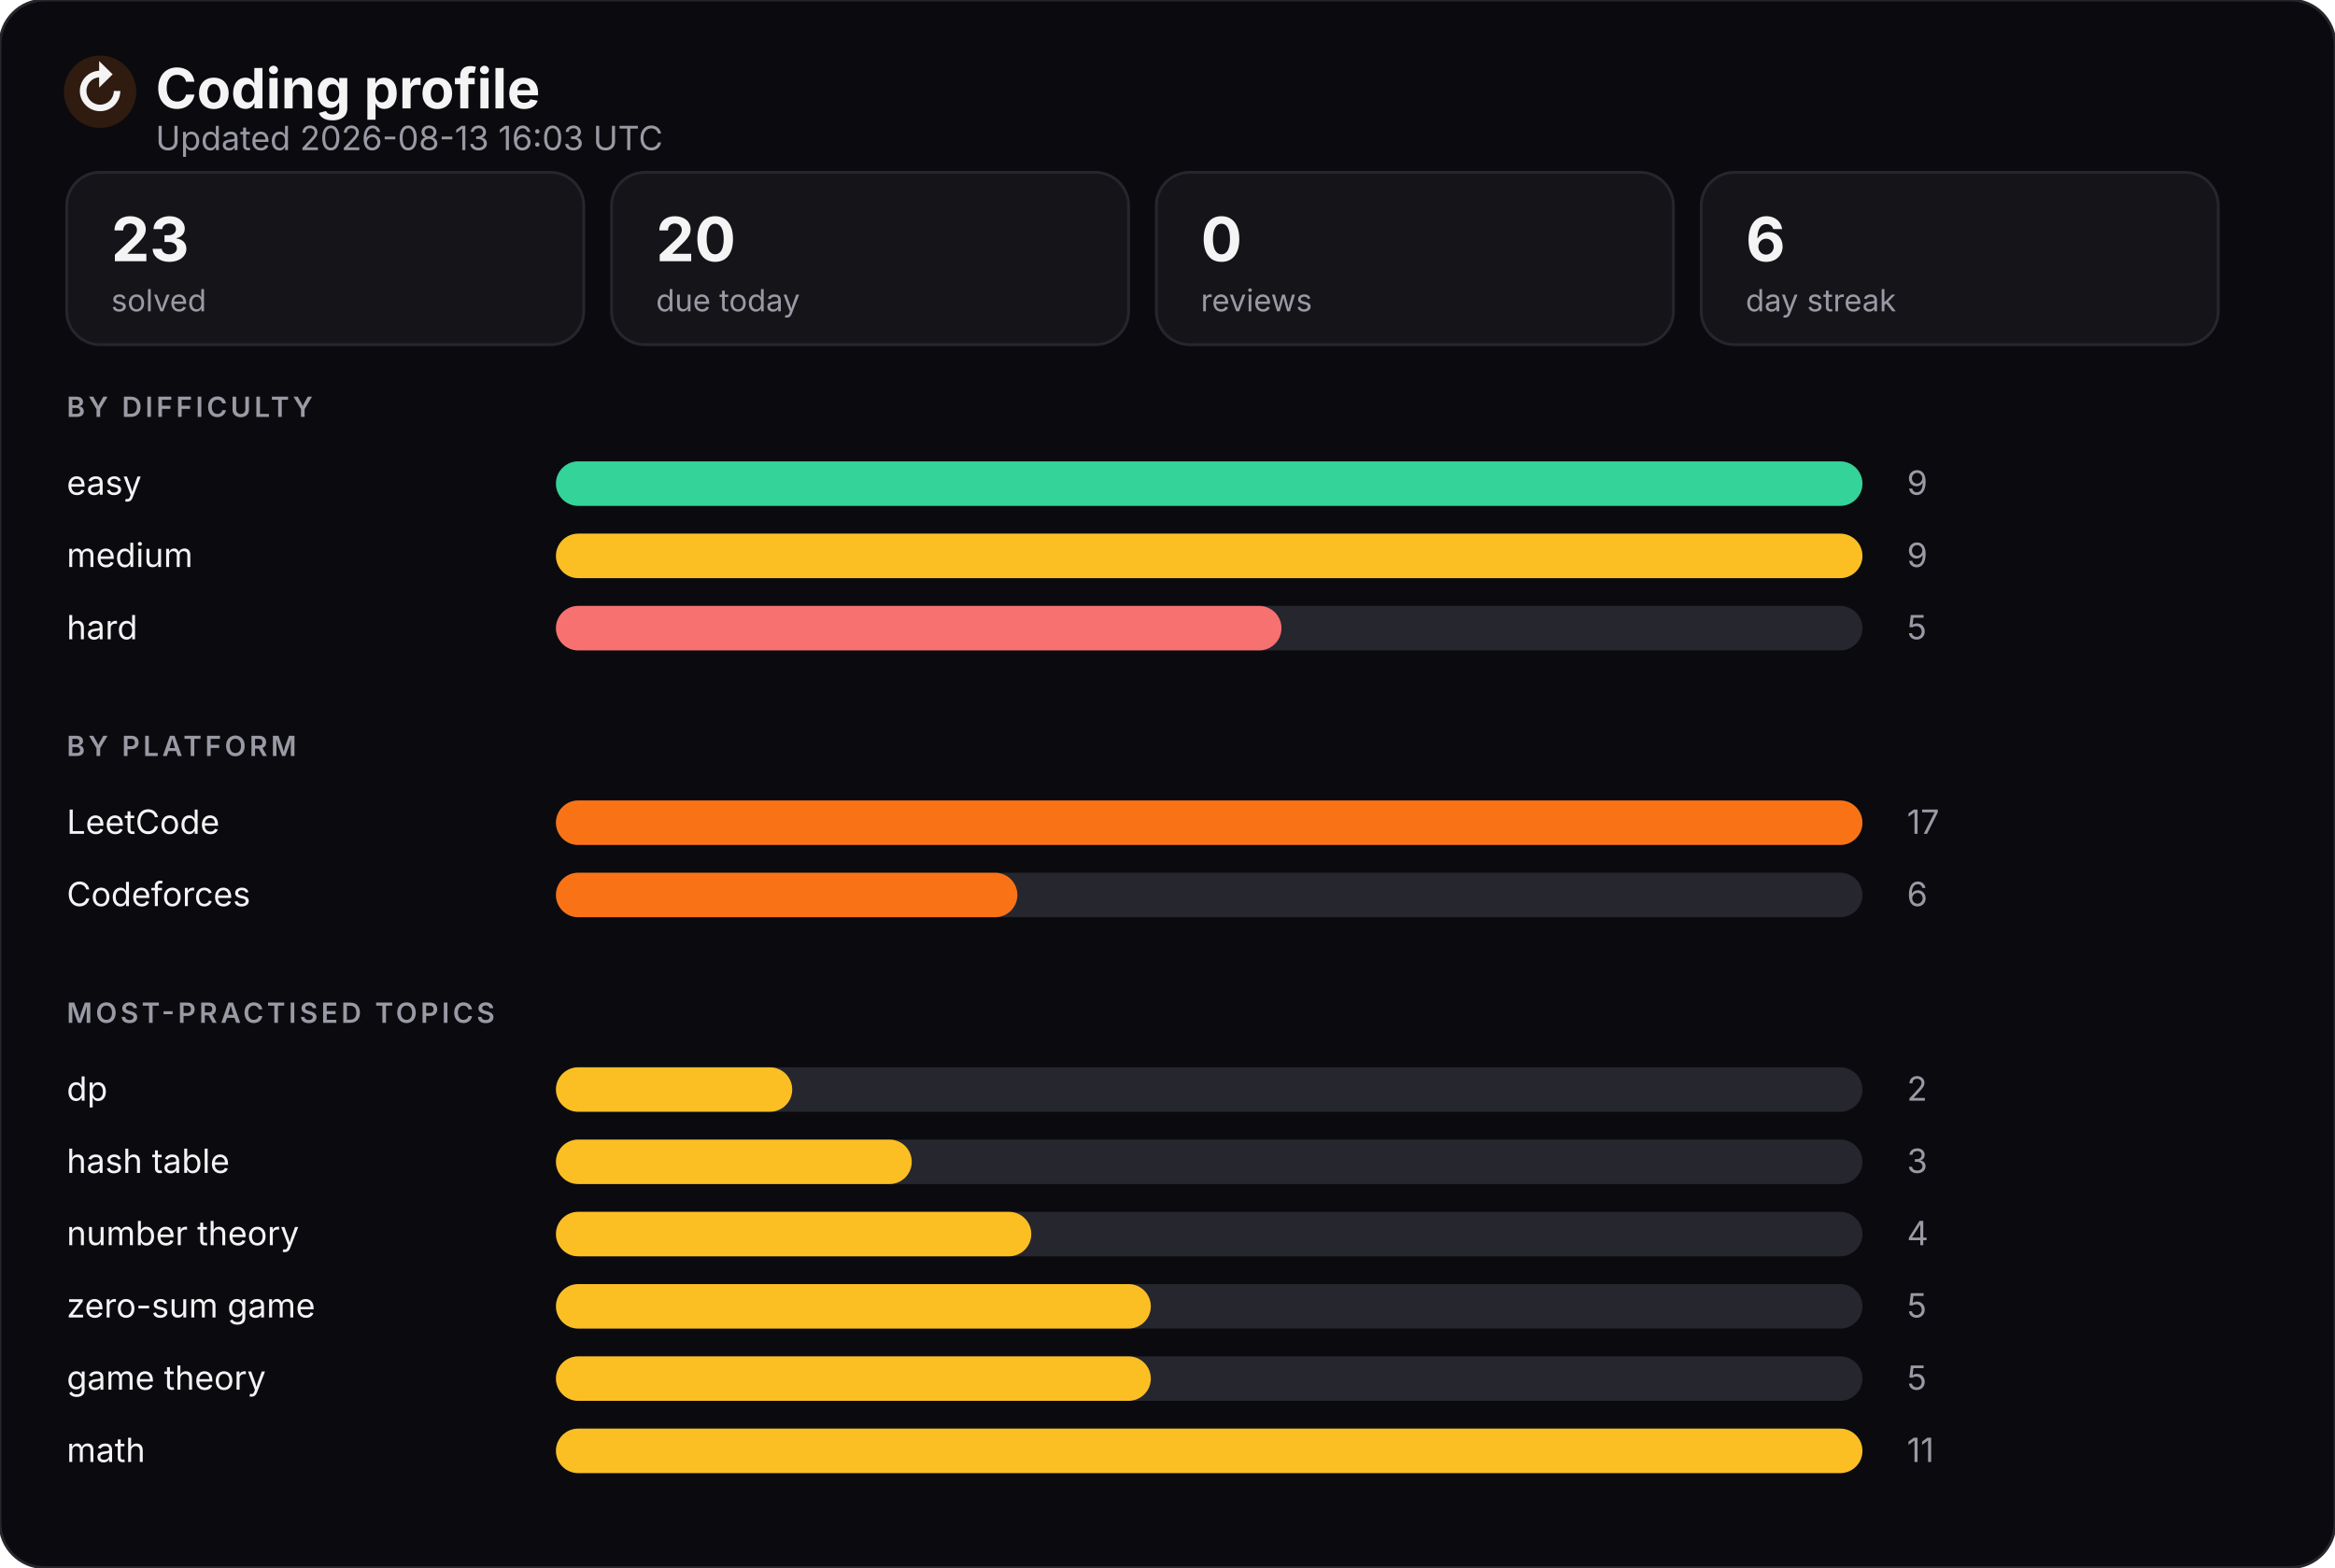
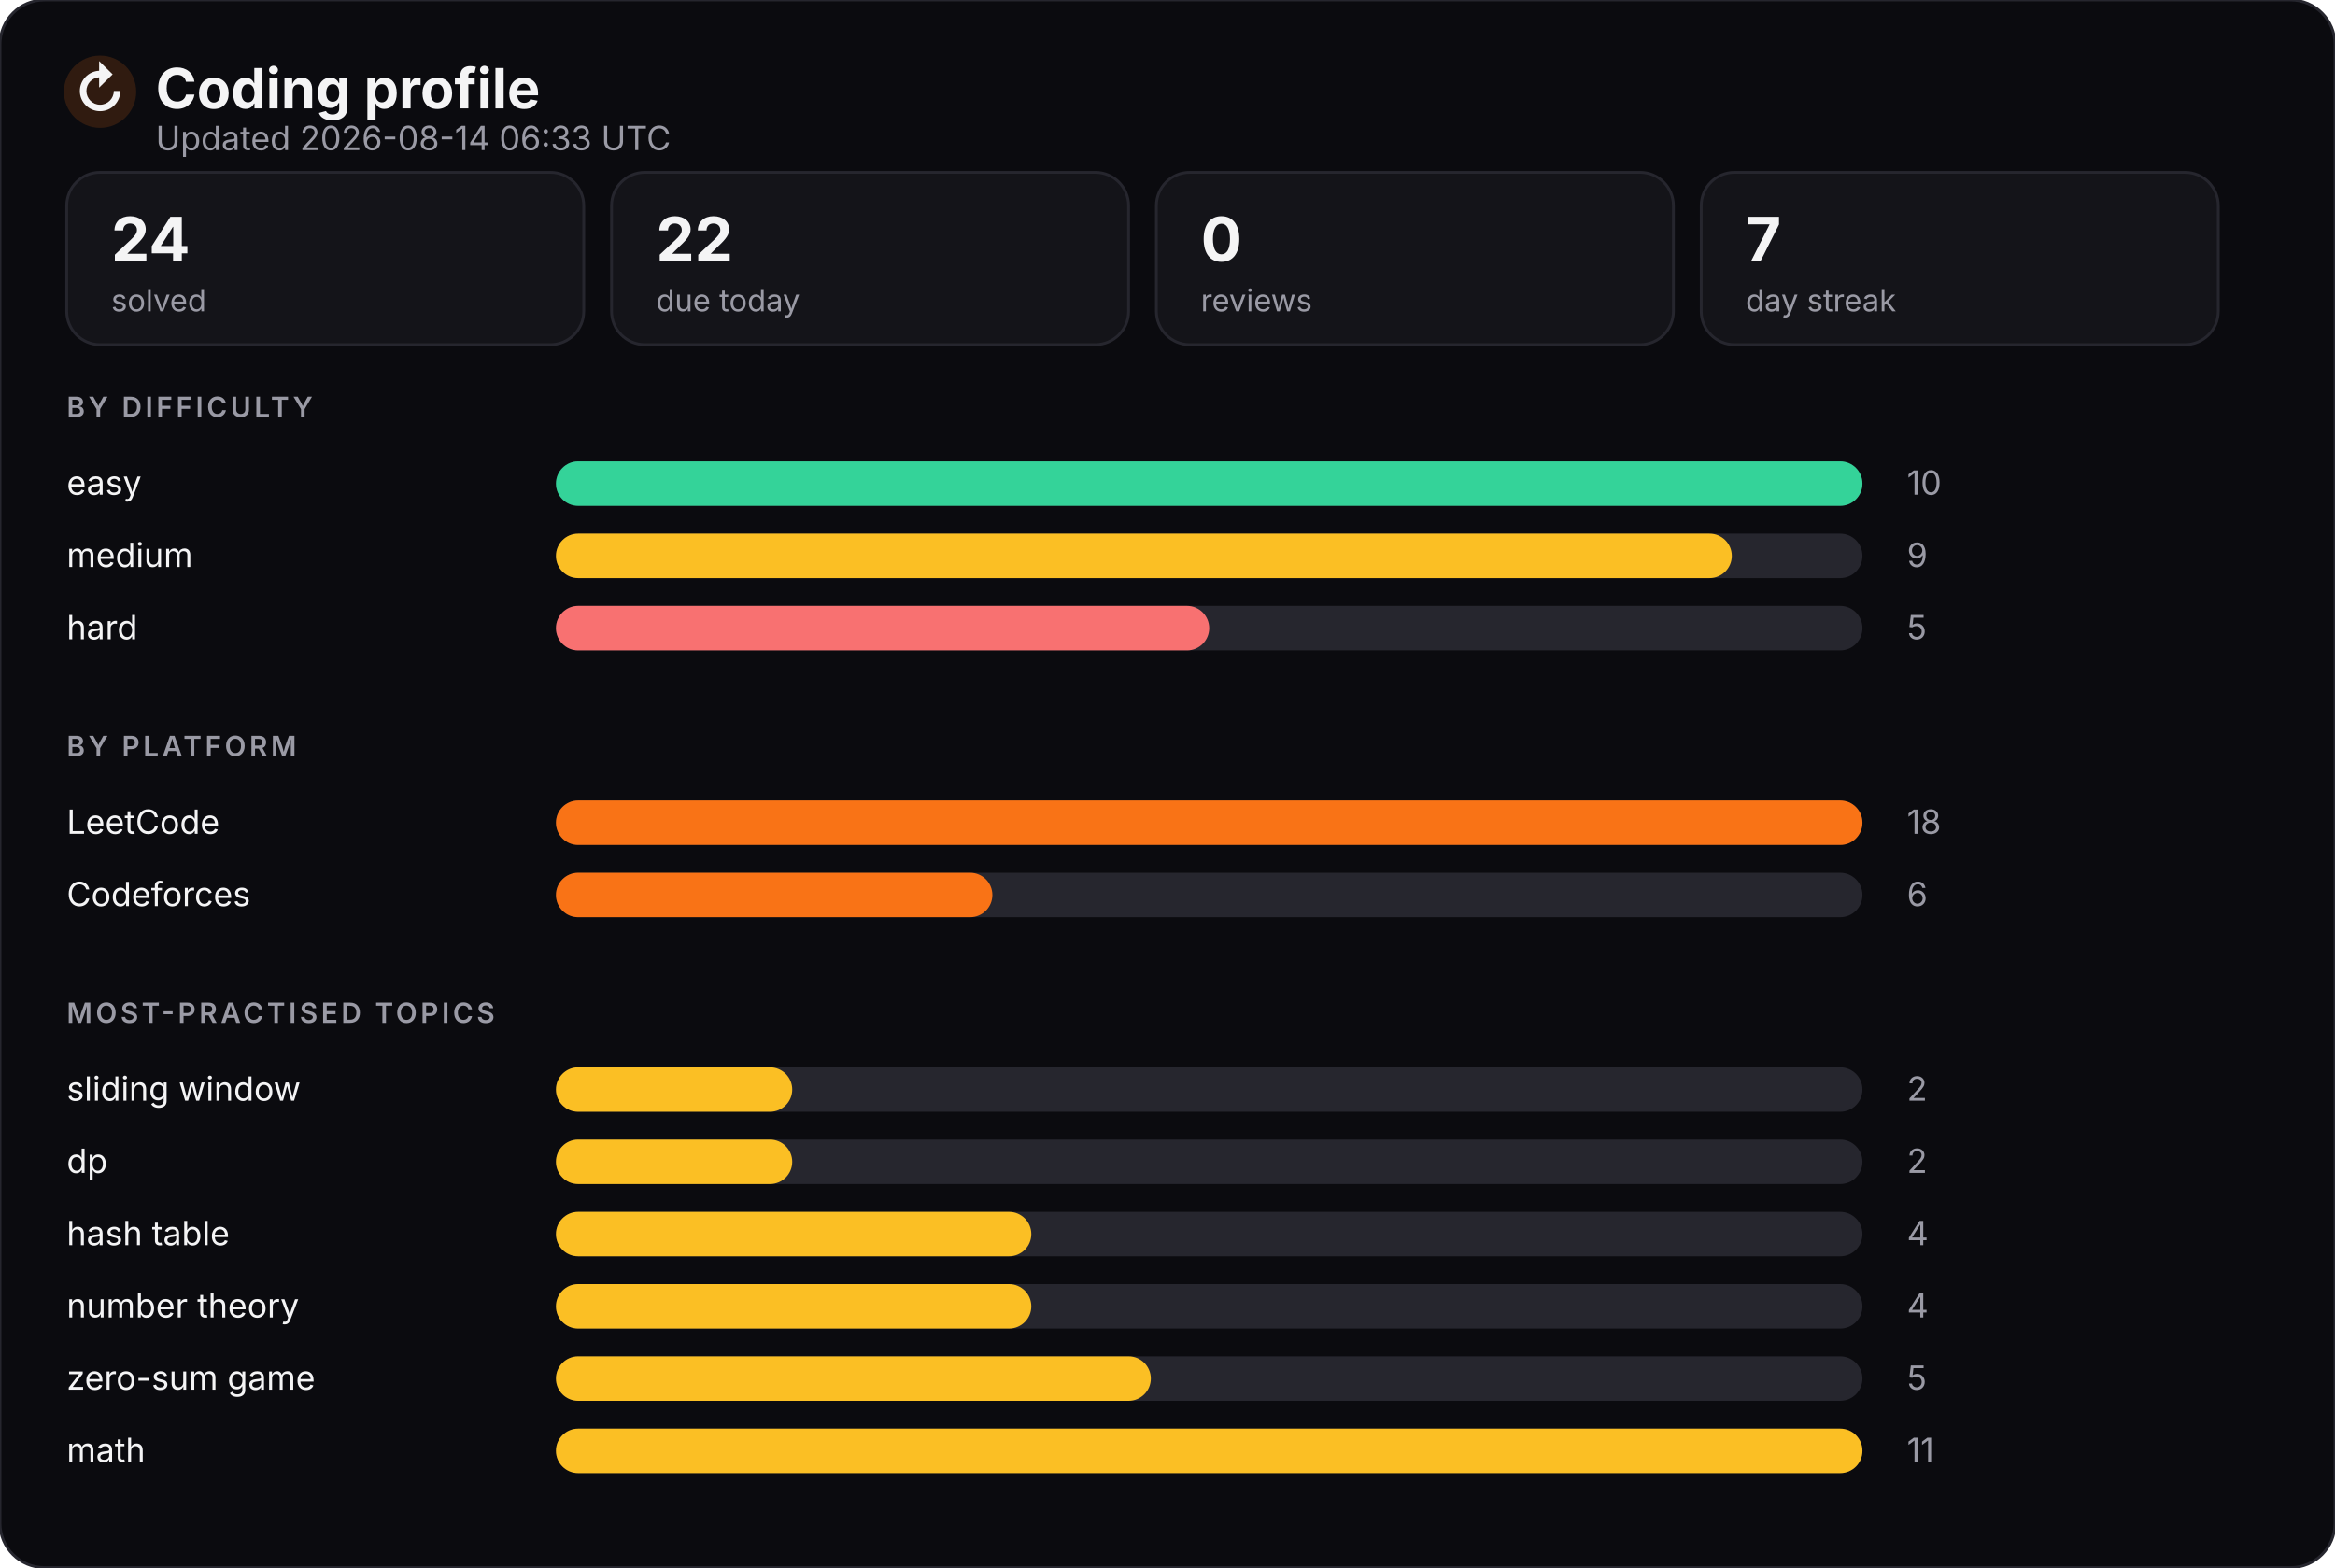
<svg xmlns="http://www.w3.org/2000/svg" width="840" height="564" viewBox="0 0 840 564" role="img" aria-label="Coding profile">
  <style>
    text { font-family: -apple-system, BlinkMacSystemFont, "Segoe UI", Inter, sans-serif; }
    .title { fill: #f4f4f5; font-size: 20px; font-weight: 700; }
    .subtitle { fill: #9a9aa5; font-size: 12px; }
    .section { fill: #9a9aa5; font-size: 10px; letter-spacing: 0.12em; font-weight: 600; }
    .label { fill: #f4f4f5; font-size: 12px; }
    .value { fill: #9a9aa5; font-size: 12px; }
    .tileValue { fill: #f4f4f5; font-size: 22px; font-weight: 700; }
    .tileLabel { fill: #9a9aa5; font-size: 11px; }

    .bar { transform-origin: 200px center; animation: grow 900ms cubic-bezier(.2,.8,.2,1) both; }
    .tile { animation: rise 600ms cubic-bezier(.2,.8,.2,1) both; }
    @keyframes grow { from { transform: scaleX(0); } to { transform: scaleX(1); } }
    @keyframes rise { from { opacity: 0; transform: translateY(6px); } to { opacity: 1; transform: none; } }
    @media (prefers-reduced-motion: reduce) {
      .bar, .tile { animation: none; }
    }
  </style>
  <rect width="840" height="564" rx="16" fill="#0b0b0f" stroke="#26262e" />
  <circle cx="36" cy="33" r="13" fill="#f97316" opacity="0.16" />
  <text x="36" y="40" class="title" fill="#f97316" text-anchor="middle">↻</text>
  <text x="56" y="39" class="title">Coding profile</text>
-   <text x="56" y="54" class="subtitle">Updated 2026-08-13 16:03 UTC</text>
+   <text x="56" y="54" class="subtitle">Updated 2026-08-14 06:33 UTC</text>
  <g class="tile" style="animation-delay:0s">
    <rect x="24" y="62" width="186" height="62" rx="12" fill="#141419" stroke="#26262e" />
-     <text x="40" y="94" class="tileValue">23</text>
+     <text x="40" y="94" class="tileValue">24</text>
    <text x="40" y="112" class="tileLabel">solved</text>
  </g>
  <g class="tile" style="animation-delay:0.06s">
    <rect x="220" y="62" width="186" height="62" rx="12" fill="#141419" stroke="#26262e" />
-     <text x="236" y="94" class="tileValue">20</text>
+     <text x="236" y="94" class="tileValue">22</text>
    <text x="236" y="112" class="tileLabel">due today</text>
  </g>
  <g class="tile" style="animation-delay:0.12s">
    <rect x="416" y="62" width="186" height="62" rx="12" fill="#141419" stroke="#26262e" />
    <text x="432" y="94" class="tileValue">0</text>
    <text x="432" y="112" class="tileLabel">reviews</text>
  </g>
  <g class="tile" style="animation-delay:0.18s">
    <rect x="612" y="62" width="186" height="62" rx="12" fill="#141419" stroke="#26262e" />
-     <text x="628" y="94" class="tileValue">6</text>
+     <text x="628" y="94" class="tileValue">7</text>
    <text x="628" y="112" class="tileLabel">day streak</text>
  </g>
  <text x="24" y="150" class="section">BY DIFFICULTY</text>
  <text x="24" y="178" class="label">easy</text>
  <rect x="200" y="166" width="470" height="16" rx="8" fill="#26262e" />
  <rect x="200" y="166" width="470" height="16" rx="8" fill="#34d399" class="bar" style="animation-delay:0s" />
-   <text x="686" y="178" class="value">9</text>
+   <text x="686" y="178" class="value">10</text>
  <text x="24" y="204" class="label">medium</text>
  <rect x="200" y="192" width="470" height="16" rx="8" fill="#26262e" />
-   <rect x="200" y="192" width="470" height="16" rx="8" fill="#fbbf24" class="bar" style="animation-delay:0.08s" />
+   <rect x="200" y="192" width="423" height="16" rx="8" fill="#fbbf24" class="bar" style="animation-delay:0.08s" />
  <text x="686" y="204" class="value">9</text>
  <text x="24" y="230" class="label">hard</text>
  <rect x="200" y="218" width="470" height="16" rx="8" fill="#26262e" />
-   <rect x="200" y="218" width="261" height="16" rx="8" fill="#f87171" class="bar" style="animation-delay:0.16s" />
+   <rect x="200" y="218" width="235" height="16" rx="8" fill="#f87171" class="bar" style="animation-delay:0.16s" />
  <text x="686" y="230" class="value">5</text>
  <text x="24" y="272" class="section">BY PLATFORM</text>
  <text x="24" y="300" class="label">LeetCode</text>
  <rect x="200" y="288" width="470" height="16" rx="8" fill="#26262e" />
  <rect x="200" y="288" width="470" height="16" rx="8" fill="#f97316" class="bar" style="animation-delay:0.24s" />
-   <text x="686" y="300" class="value">17</text>
+   <text x="686" y="300" class="value">18</text>
  <text x="24" y="326" class="label">Codeforces</text>
  <rect x="200" y="314" width="470" height="16" rx="8" fill="#26262e" />
-   <rect x="200" y="314" width="166" height="16" rx="8" fill="#f97316" class="bar" style="animation-delay:0.32s" />
+   <rect x="200" y="314" width="157" height="16" rx="8" fill="#f97316" class="bar" style="animation-delay:0.32s" />
  <text x="686" y="326" class="value">6</text>
  <text x="24" y="368" class="section">MOST-PRACTISED TOPICS</text>
-   <text x="24" y="396" class="label">dp</text>
+   <text x="24" y="396" class="label">sliding window</text>
  <rect x="200" y="384" width="470" height="16" rx="8" fill="#26262e" />
  <rect x="200" y="384" width="85" height="16" rx="8" fill="#fbbf24" class="bar" style="animation-delay:0.4s" />
  <text x="686" y="396" class="value">2</text>
-   <text x="24" y="422" class="label">hash table</text>
+   <text x="24" y="422" class="label">dp</text>
  <rect x="200" y="410" width="470" height="16" rx="8" fill="#26262e" />
-   <rect x="200" y="410" width="128" height="16" rx="8" fill="#fbbf24" class="bar" style="animation-delay:0.48s" />
-   <text x="686" y="422" class="value">3</text>
-   <text x="24" y="448" class="label">number theory</text>
+   <rect x="200" y="410" width="85" height="16" rx="8" fill="#fbbf24" class="bar" style="animation-delay:0.48s" />
+   <text x="686" y="422" class="value">2</text>
+   <text x="24" y="448" class="label">hash table</text>
  <rect x="200" y="436" width="470" height="16" rx="8" fill="#26262e" />
  <rect x="200" y="436" width="171" height="16" rx="8" fill="#fbbf24" class="bar" style="animation-delay:0.56s" />
  <text x="686" y="448" class="value">4</text>
-   <text x="24" y="474" class="label">zero-sum game</text>
+   <text x="24" y="474" class="label">number theory</text>
  <rect x="200" y="462" width="470" height="16" rx="8" fill="#26262e" />
-   <rect x="200" y="462" width="214" height="16" rx="8" fill="#fbbf24" class="bar" style="animation-delay:0.64s" />
-   <text x="686" y="474" class="value">5</text>
-   <text x="24" y="500" class="label">game theory</text>
+   <rect x="200" y="462" width="171" height="16" rx="8" fill="#fbbf24" class="bar" style="animation-delay:0.64s" />
+   <text x="686" y="474" class="value">4</text>
+   <text x="24" y="500" class="label">zero-sum game</text>
  <rect x="200" y="488" width="470" height="16" rx="8" fill="#26262e" />
  <rect x="200" y="488" width="214" height="16" rx="8" fill="#fbbf24" class="bar" style="animation-delay:0.72s" />
  <text x="686" y="500" class="value">5</text>
  <text x="24" y="526" class="label">math</text>
  <rect x="200" y="514" width="470" height="16" rx="8" fill="#26262e" />
  <rect x="200" y="514" width="470" height="16" rx="8" fill="#fbbf24" class="bar" style="animation-delay:0.8s" />
  <text x="686" y="526" class="value">11</text>
</svg>
